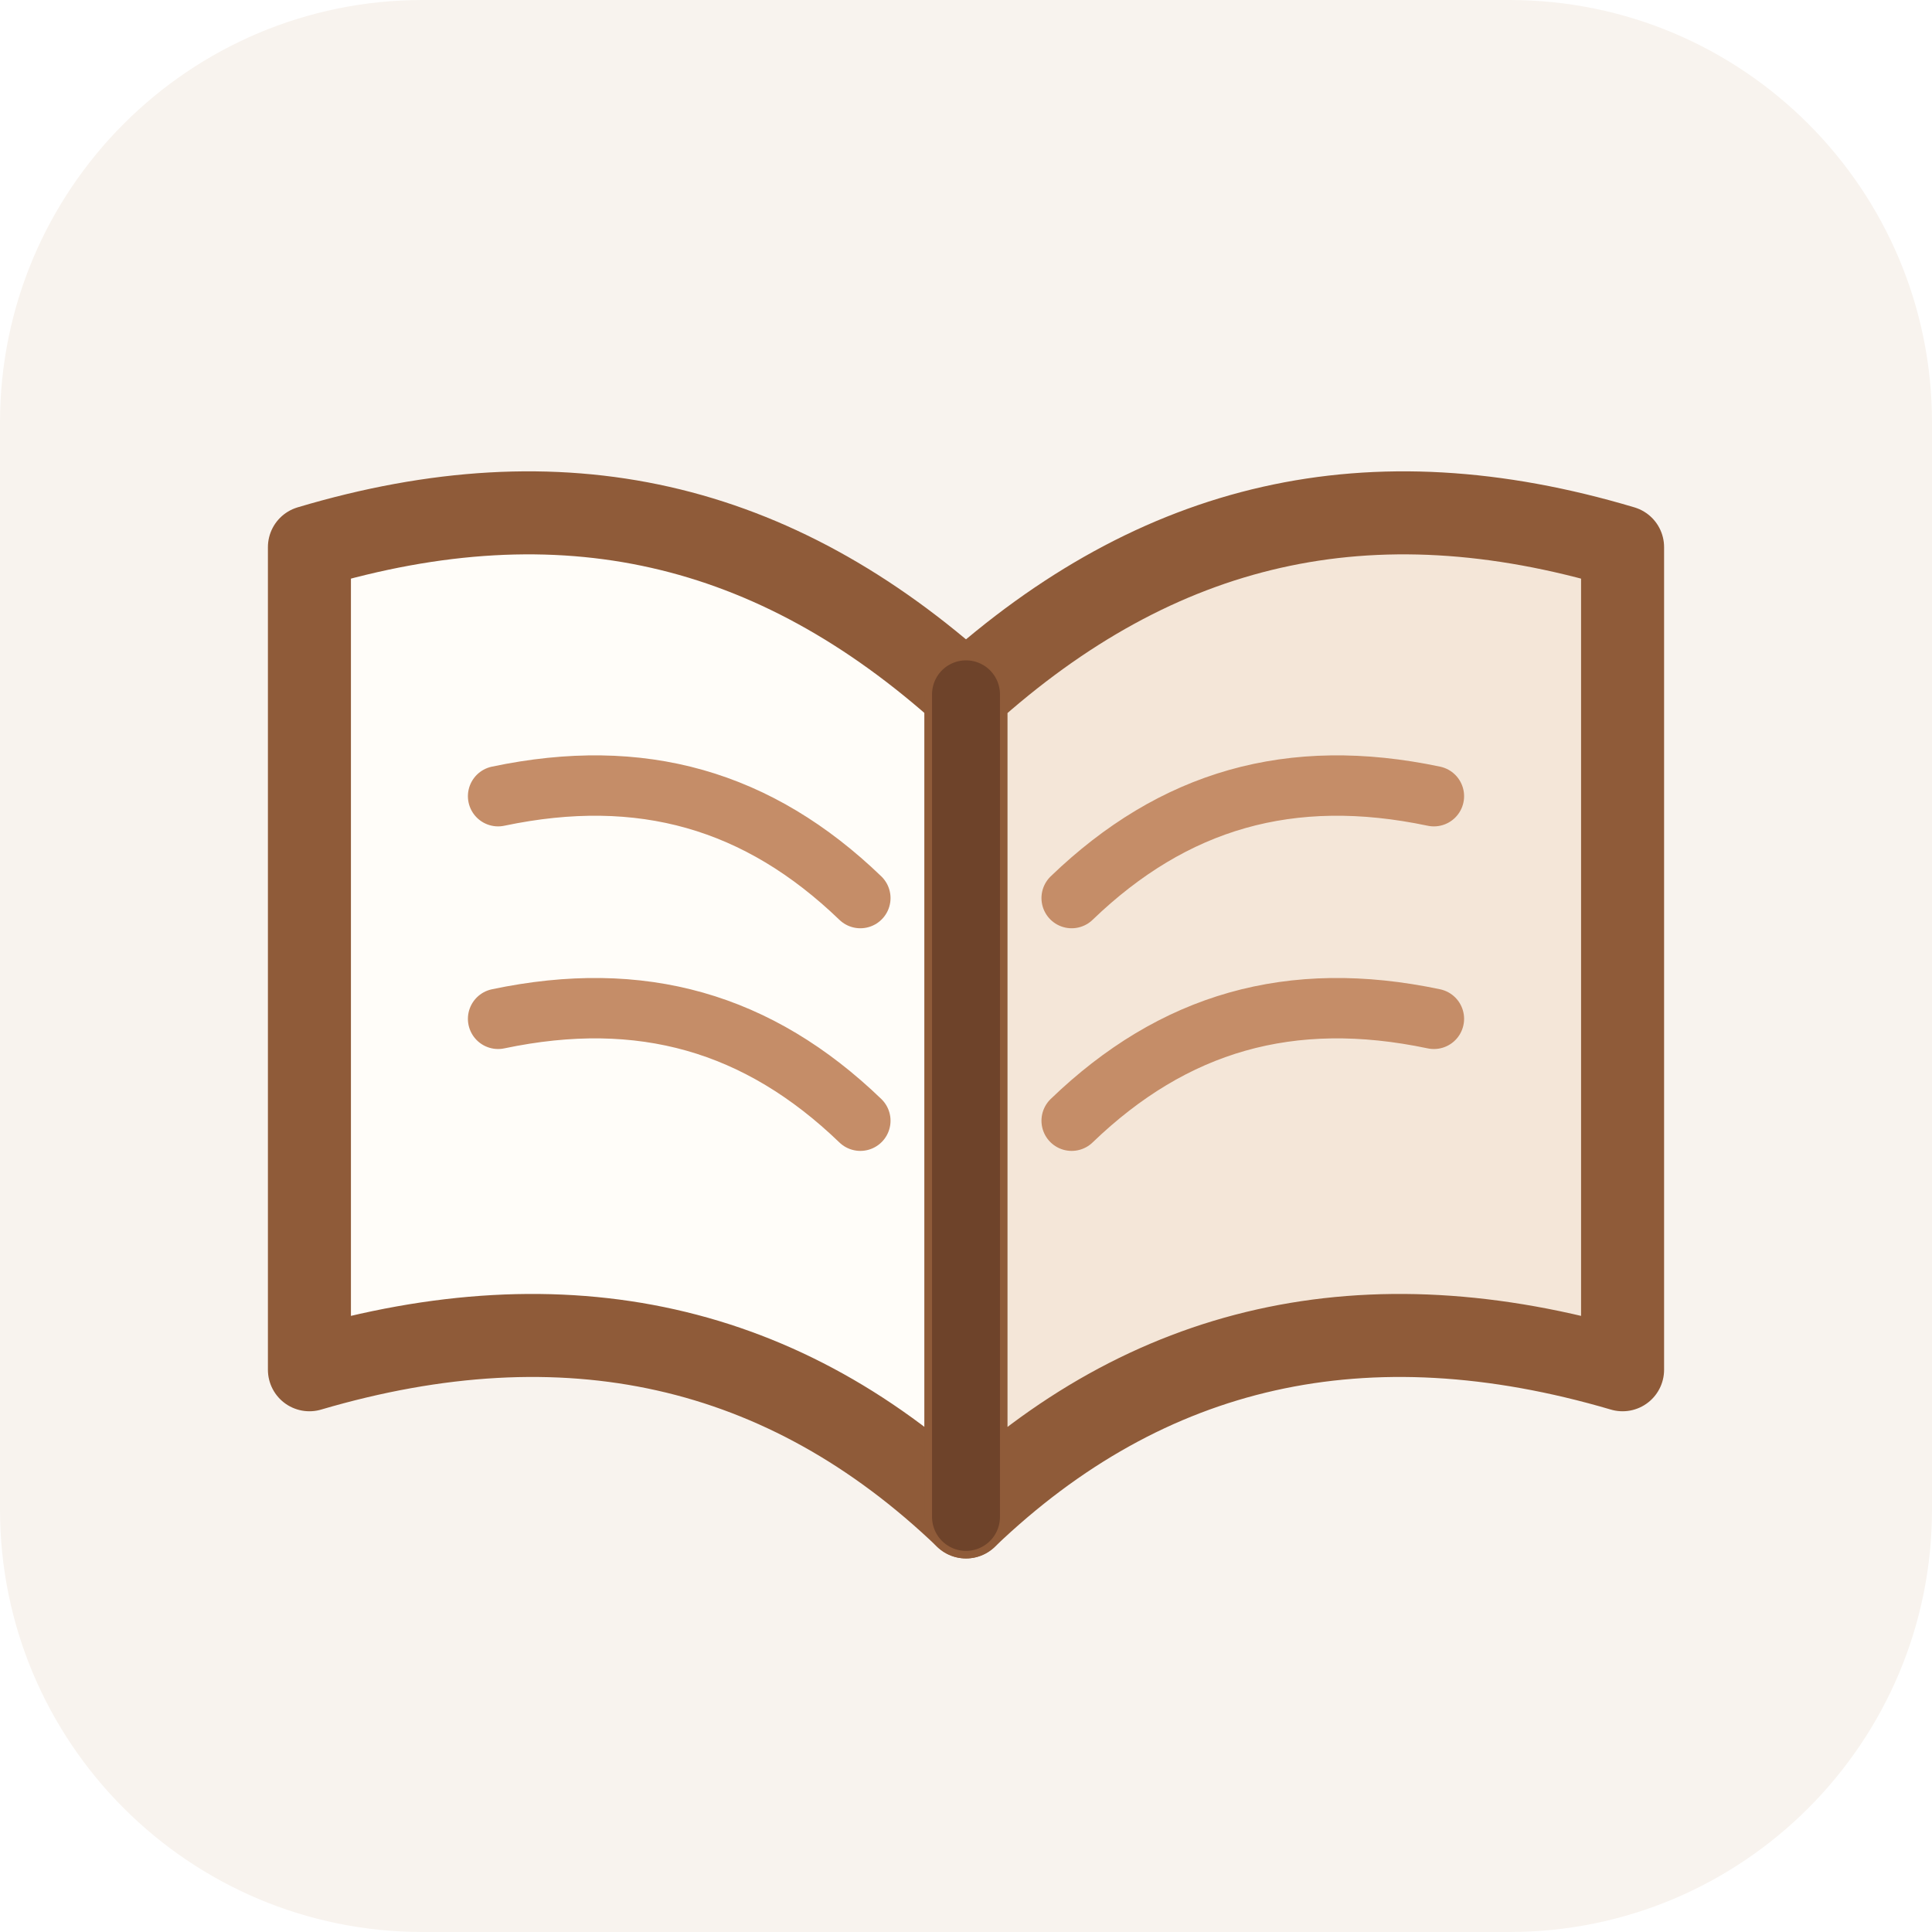
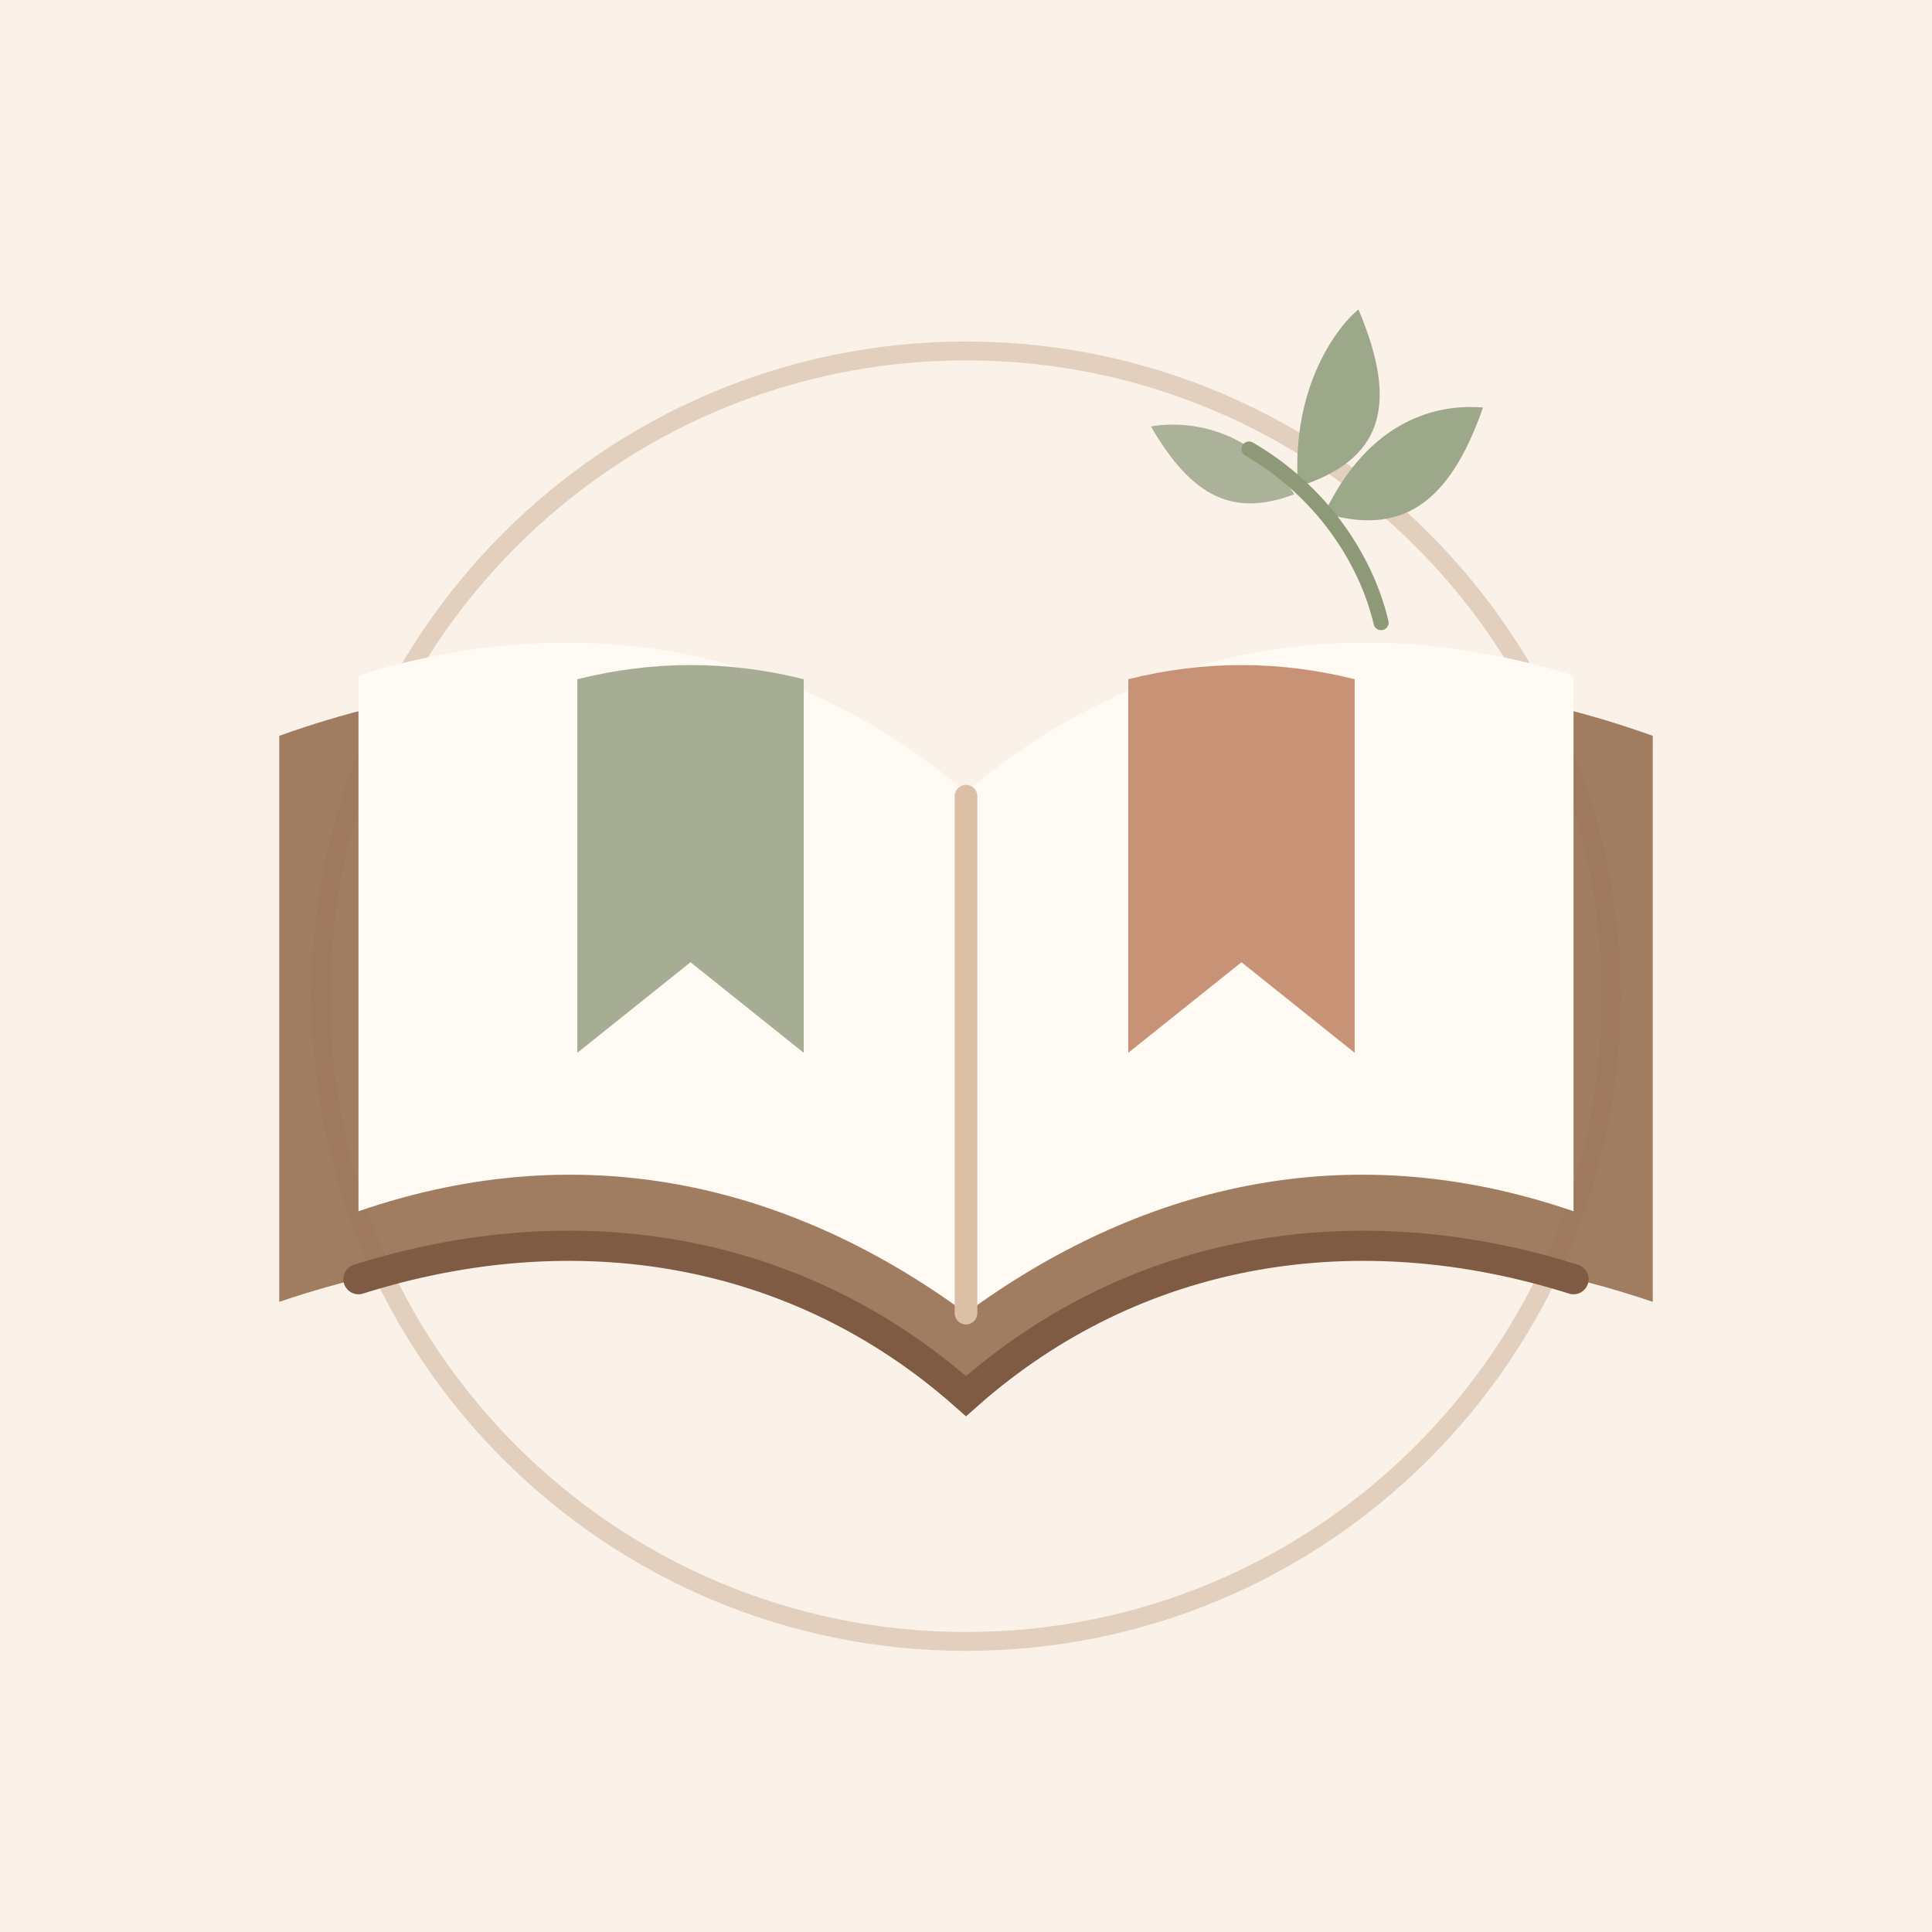
<svg xmlns="http://www.w3.org/2000/svg" viewBox="0 0 512 512" role="img" aria-label="Paralel Okuma">
-   <rect width="512" height="512" rx="112" fill="#f8f3ee" />
-   <path d="M82 145c67-20 123-7 174 39v218c-48-46-106-59-174-39V145Z" fill="#fffdf9" stroke="#8f5b39" stroke-width="22" stroke-linejoin="round" />
-   <path d="M430 145c-67-20-123-7-174 39v218c48-46 106-59 174-39V145Z" fill="#f4e6d8" stroke="#8f5b39" stroke-width="22" stroke-linejoin="round" />
-   <path d="M132 211c38-8 69 1 96 27M132 270c38-8 69 1 96 27M380 211c-38-8-69 1-96 27M380 270c-38-8-69 1-96 27" fill="none" stroke="#c58d68" stroke-width="16" stroke-linecap="round" />
-   <path d="M256 184v218" stroke="#6e432a" stroke-width="18" stroke-linecap="round" />
+   <rect width="512" height="512" fill="#faf2e8" />
+   <circle cx="256" cy="264" r="171" fill="none" stroke="#dfc9b5" stroke-width="5" opacity=".85" />
+   <path d="M256 370c-54-38-114-48-182-25V195c70-25 131-15 182 29 51-44 112-54 182-29v150c-68-23-128-13-182 25Z" fill="#987256" opacity=".92" />
+   <path d="M256 348c-45-33-100-48-161-27V179c61-19 118-6 161 31v138Z" fill="#fffaf4" />
+   <path d="M256 348c45-33 100-48 161-27V179c-61-19-118-6-161 31v138Z" fill="#fffaf4" />
+   <path d="M153 180v99l30-24 30 24v-99c-20-5-40-5-60 0Z" fill="#a7ad94" />
+   <path d="M299 180v99l30-24 30 24v-99c-20-5-40-5-60 0Z" fill="#c89277" />
+   <path d="M256 211v137" fill="none" stroke="#dcc0a6" stroke-width="6" stroke-linecap="round" />
+   <path d="M95 339c57-18 116-9 161 31 45-40 104-49 161-31" fill="none" stroke="#805b44" stroke-width="8" stroke-linecap="round" />
+   <path d="M344 129c-2-27 11-43 16-47 11 26 6 40-16 47ZM351 136c12-25 30-29 42-28-9 26-22 34-42 28Z" fill="#9da789" />
+   <path d="M343 131c-10-16-26-20-38-18 11 19 22 24 38 18Z" fill="#acb299" />
+   <path d="M331 119c19 11 31 29 35 46" fill="none" stroke="#8d9977" stroke-width="4" stroke-linecap="round" />
</svg>
